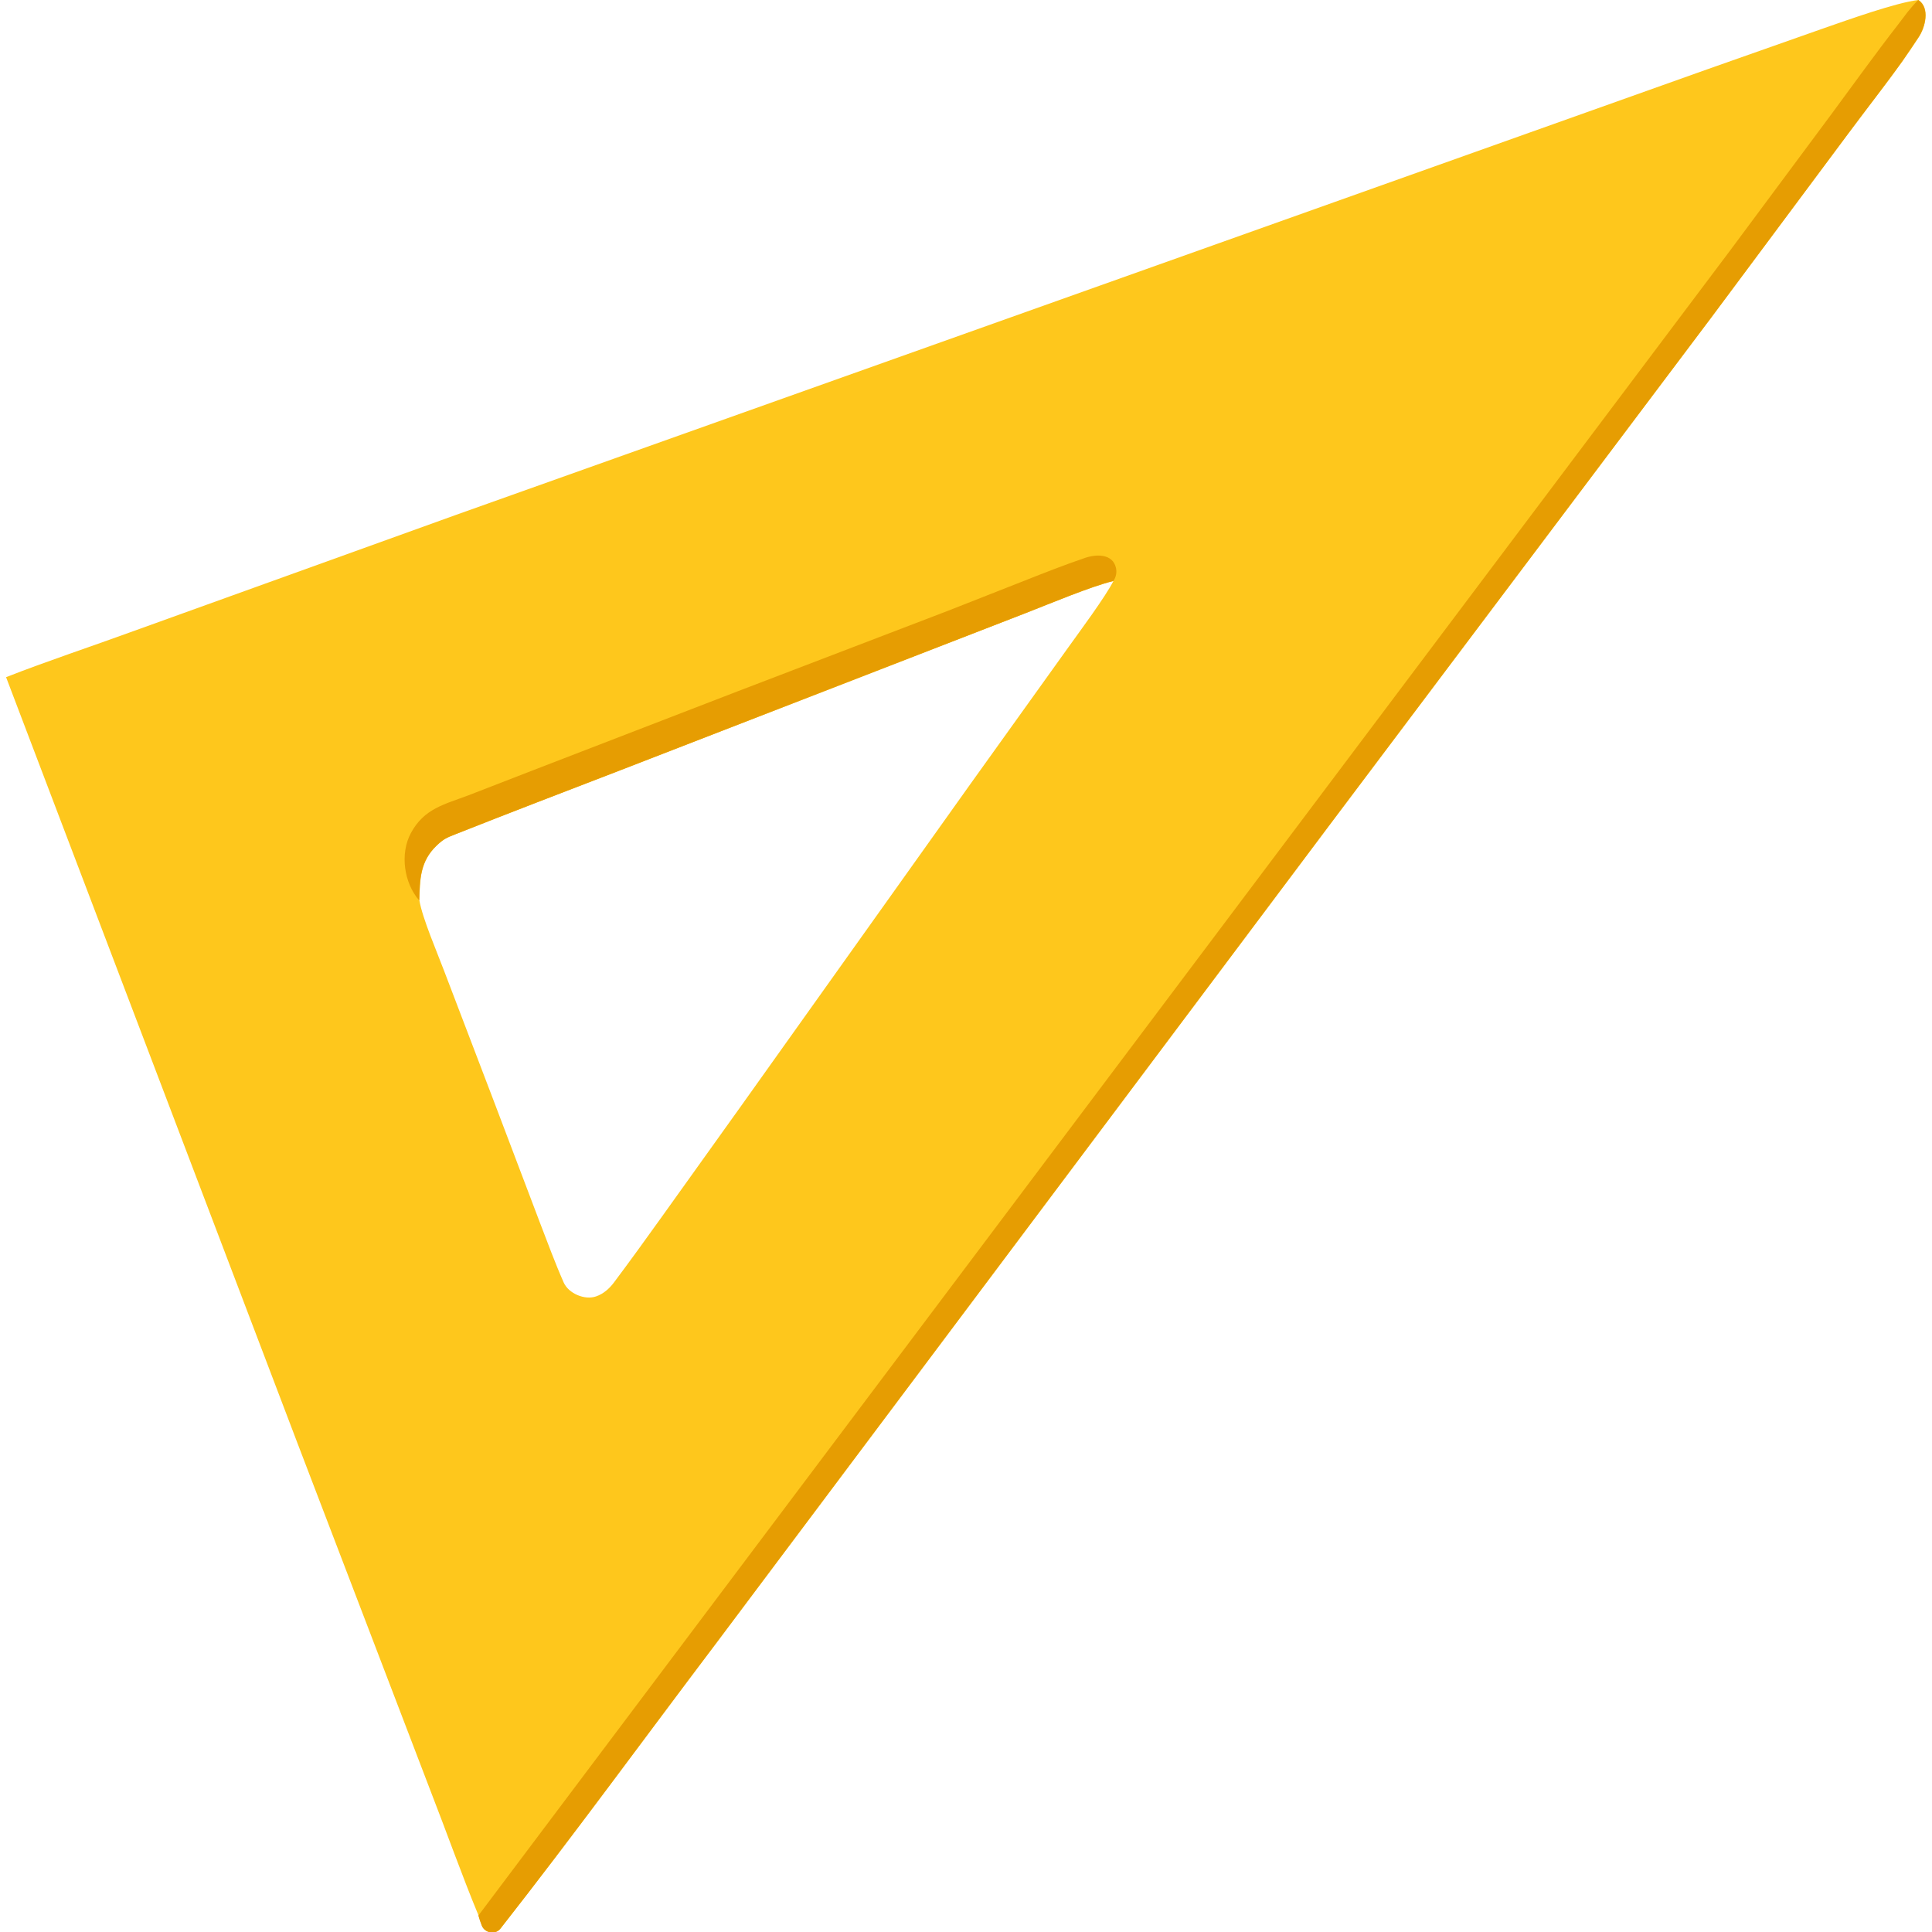
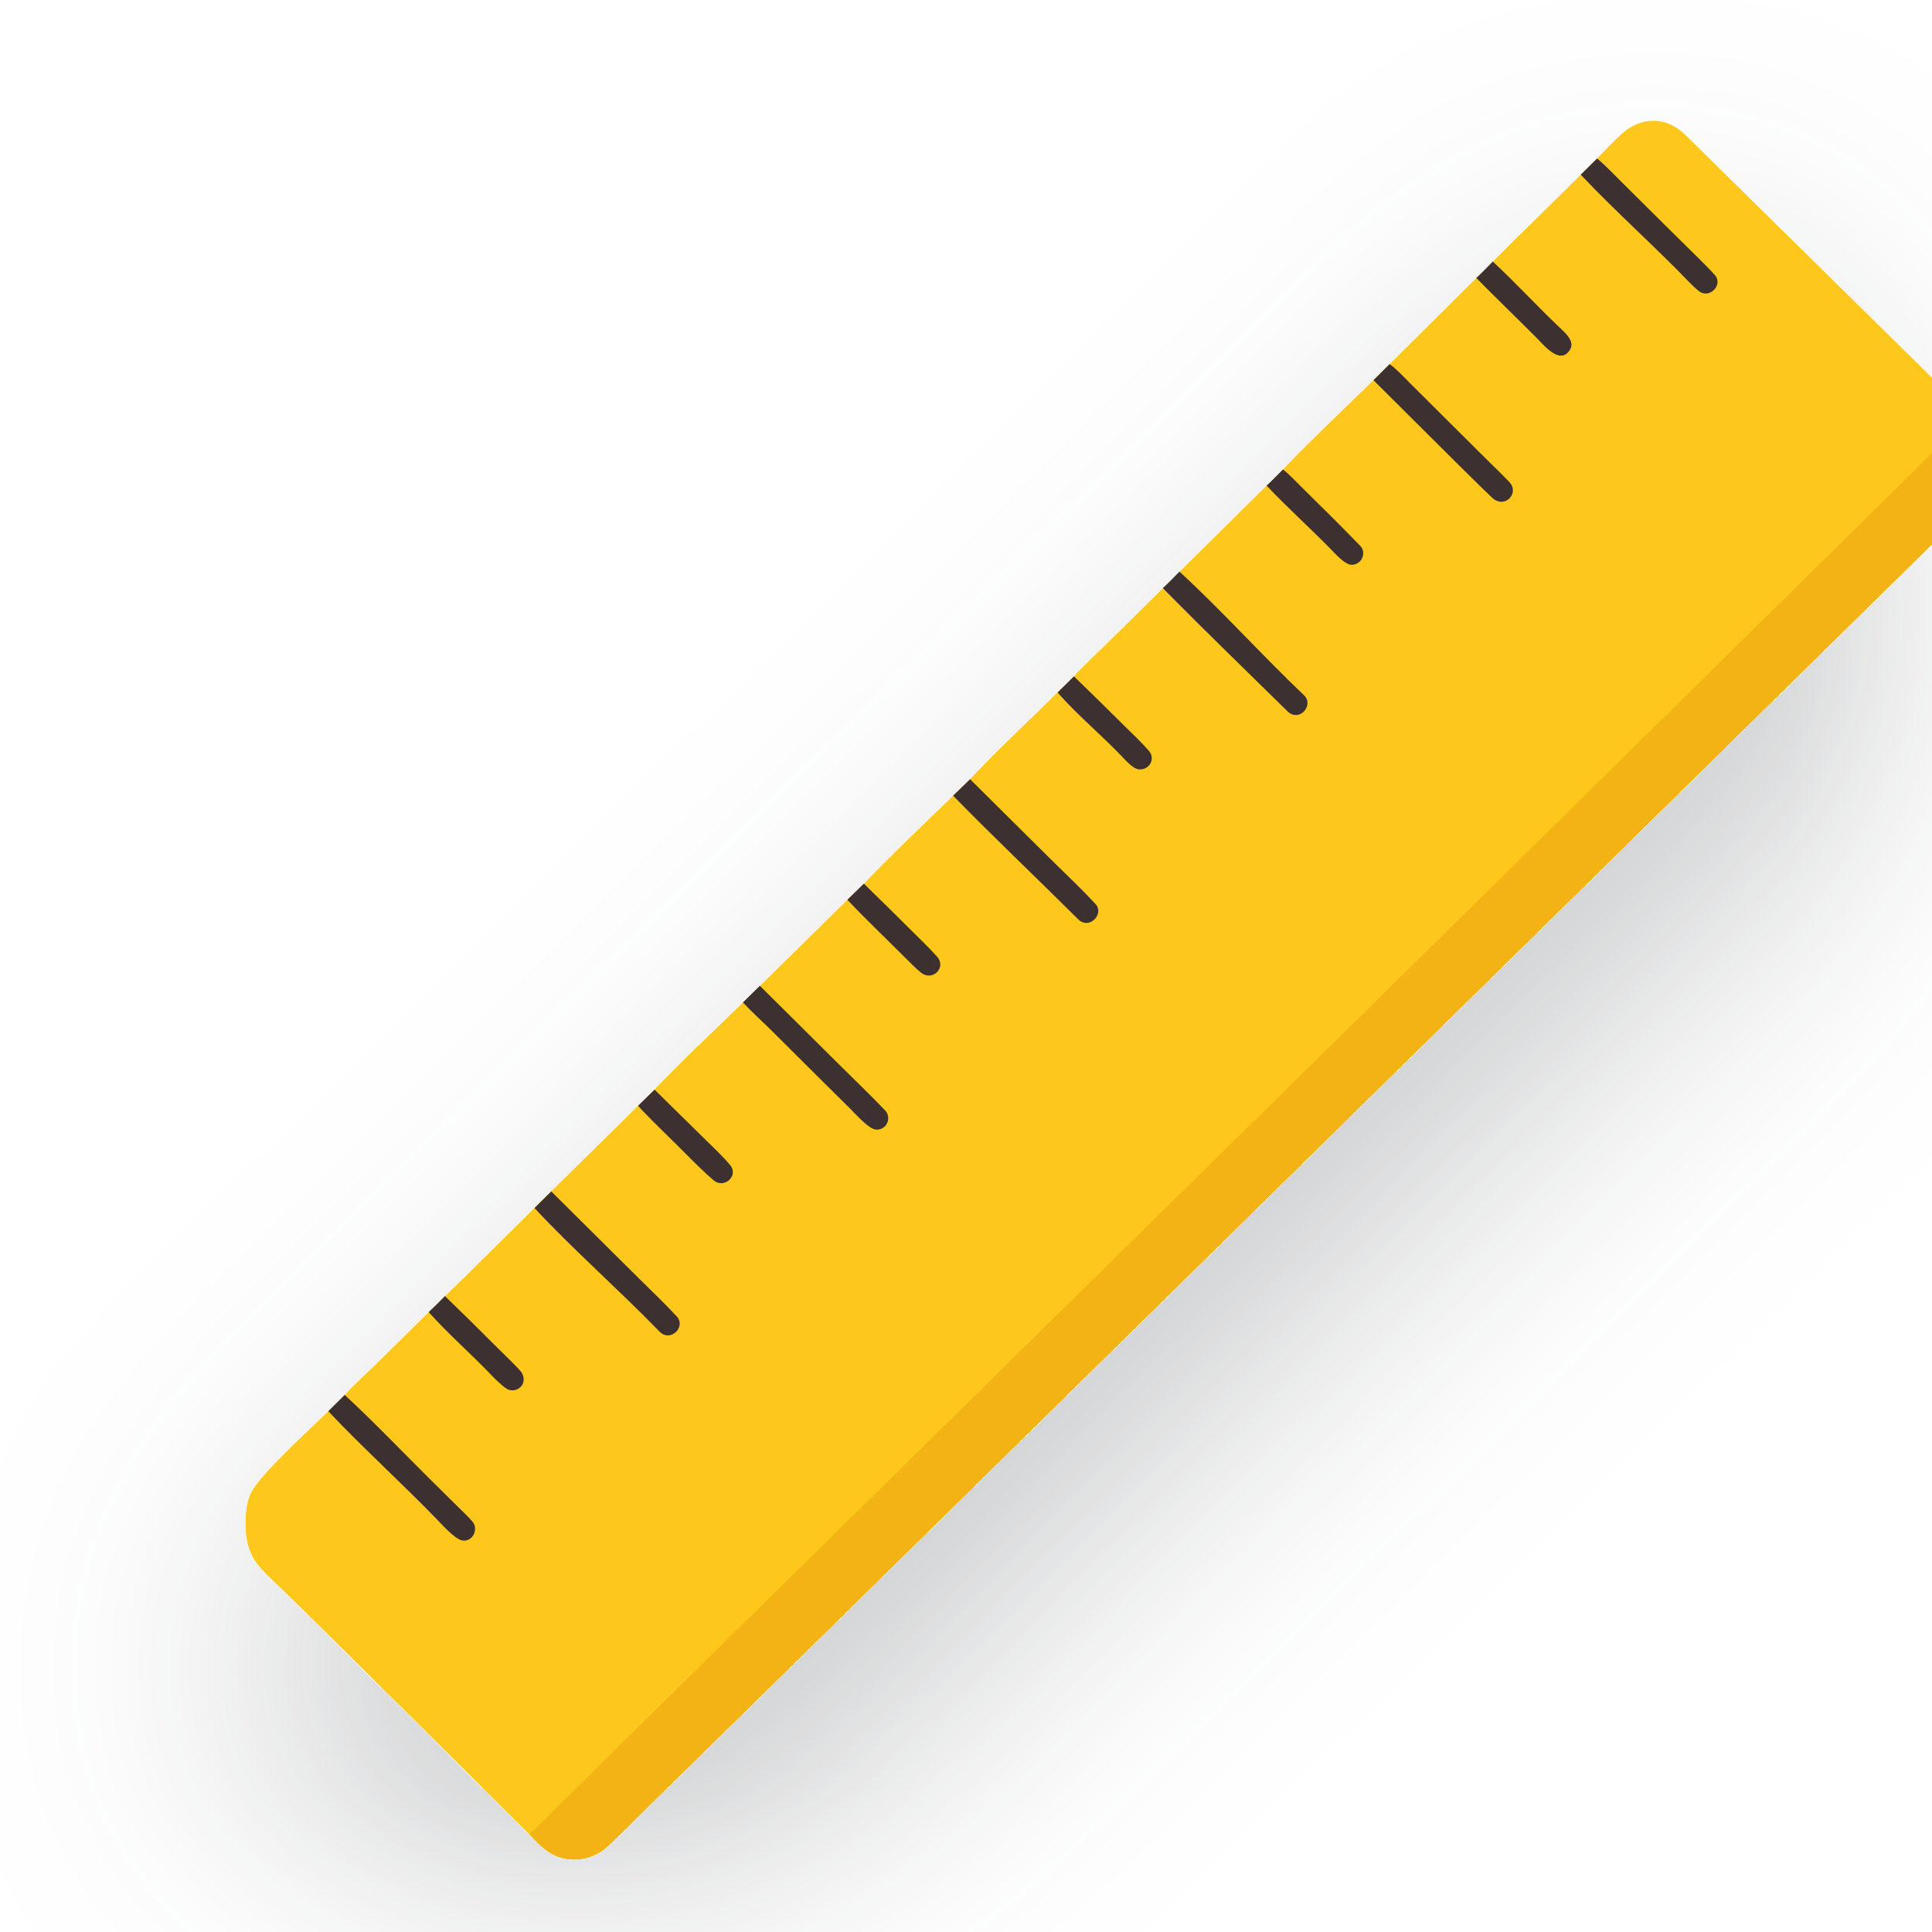
- <svg xmlns="http://www.w3.org/2000/svg" width="32" height="32" viewBox="4 2 31.6 31.8" fill="none">
-   <path d="M35.477 2.62C35.591 2.454 35.674 2.129 35.477 2C35.11 2.041 34.297 2.334 33.927 2.462L31.992 3.144L25.876 5.322L11.397 10.478L6.099 12.387C5.418 12.636 4.667 12.884 4 13.146L8.797 25.756L10.989 31.484C11.241 32.13 11.514 32.897 11.777 33.529C11.792 33.583 11.811 33.637 11.833 33.693C11.88 33.817 12.056 33.849 12.138 33.745C13.337 32.216 14.517 30.598 15.686 29.051L25.771 15.599L32.075 7.217L34.331 4.187C34.686 3.708 35.169 3.105 35.477 2.62ZM20.79 12.089C21.173 11.94 21.86 11.651 22.227 11.563C22.092 11.828 21.669 12.396 21.485 12.654L19.878 14.897L16.093 20.211L14.802 22.016C14.539 22.383 14.275 22.75 14.004 23.111C13.928 23.212 13.831 23.297 13.712 23.338C13.525 23.404 13.258 23.291 13.178 23.109C13.037 22.79 12.913 22.452 12.787 22.125L12.013 20.084L11.208 17.975C11.092 17.667 10.855 17.12 10.803 16.821C10.812 16.472 10.815 16.177 11.091 15.915C11.203 15.81 11.251 15.789 11.395 15.732C12.292 15.377 13.194 15.032 14.095 14.685L18.387 13.021L20.79 12.089Z" fill="#FEC71C" />
-   <path d="M35.474 2C35.67 2.129 35.588 2.454 35.474 2.619L35.215 3.002C34.932 3.398 34.594 3.828 34.329 4.187L32.073 7.217L25.768 15.598L15.683 29.051C14.514 30.598 13.334 32.217 12.135 33.745C12.053 33.85 11.876 33.818 11.829 33.694C11.808 33.638 11.788 33.583 11.774 33.529L32.378 6.122L34.045 3.878C34.4 3.397 34.774 2.877 35.138 2.409L35.299 2.197C35.355 2.127 35.413 2.059 35.474 2Z" fill="#E69D02" />
-   <path d="M10.661 15.716C10.481 16.055 10.549 16.533 10.8 16.821C10.81 16.473 10.812 16.177 11.089 15.915C11.2 15.81 11.249 15.789 11.392 15.733C12.29 15.377 13.191 15.032 14.092 14.685L18.384 13.021L20.788 12.089C21.171 11.94 21.858 11.651 22.225 11.563C22.27 11.5 22.285 11.421 22.268 11.346C22.214 11.111 21.944 11.12 21.762 11.182C21.421 11.298 21.087 11.429 20.752 11.562L19.499 12.055L16.054 13.374L12.69 14.672L11.615 15.089C11.219 15.24 10.88 15.305 10.661 15.716Z" fill="#E69D02" />
+ <svg xmlns="http://www.w3.org/2000/svg" preserveAspectRatio="none" overflow="visible" style="display: block;" width="32" height="32" viewBox="0 0 31.472 32" fill="none">
+   <g id="Group 1000004663" transform="translate(-0.8 -0.4) scale(1.2)">
+     <g id="Vector" filter="url(#filter0_d_0_38)">
+       <path d="M22.686 2.177C22.567 2.285 22.458 2.405 22.348 2.521C22.274 2.595 22.2 2.671 22.125 2.744C21.732 3.146 21.324 3.541 20.932 3.943C20.861 4.017 20.783 4.1 20.708 4.17L19.53 5.359L19.311 5.581C18.919 5.969 18.457 6.413 18.082 6.813C18.011 6.885 17.934 6.967 17.86 7.036L16.68 8.223C16.608 8.296 16.529 8.38 16.455 8.45L15.659 9.249C15.537 9.371 15.356 9.543 15.244 9.669L15.023 9.891C14.649 10.265 14.184 10.706 13.835 11.088L13.606 11.316C13.231 11.685 12.749 12.149 12.394 12.53L12.17 12.752L10.983 13.94L10.753 14.169C10.379 14.542 9.903 14.993 9.552 15.373L9.328 15.596L8.148 16.778L7.92 17.007C7.519 17.41 7.113 17.827 6.707 18.223C6.634 18.298 6.561 18.372 6.486 18.444L5.748 19.184C5.642 19.289 5.437 19.481 5.346 19.587L5.123 19.813C4.891 20.043 4.191 20.689 4.074 20.939C4.011 21.074 4 21.22 4 21.367C4 21.557 4.03 21.731 4.138 21.891C4.234 22.032 4.381 22.156 4.501 22.276L5.187 22.962L7.852 25.651C8.001 25.811 8.128 25.954 8.357 25.992C8.536 26.02 8.719 25.974 8.864 25.864C8.967 25.784 9.353 25.384 9.463 25.274L10.797 23.944L15.246 19.496L23.305 11.436L25.919 8.822C26.358 8.383 26.797 7.944 27.238 7.503C27.482 7.259 27.476 6.998 27.47 6.701C27.468 6.634 27.467 6.564 27.468 6.493C27.472 6.268 27.434 6.127 27.291 5.95C27.238 5.881 26.977 5.63 26.901 5.554L26.076 4.728L24.361 3.012C24.088 2.739 23.817 2.466 23.543 2.193C23.289 1.94 22.951 1.937 22.686 2.177Z" fill="#FEC71C" />
+     </g>
+     <path id="Vector_2" d="M8.313 25.191C8.162 25.343 8.009 25.508 7.852 25.651C8.001 25.811 8.128 25.954 8.357 25.992C8.536 26.02 8.719 25.974 8.863 25.864C8.967 25.784 9.352 25.384 9.463 25.274L10.796 23.945L15.246 19.496L23.305 11.437L25.919 8.822C26.358 8.383 26.797 7.944 27.238 7.504C27.482 7.26 27.476 6.998 27.469 6.701C27.468 6.634 27.466 6.565 27.468 6.493C27.472 6.268 27.433 6.127 27.291 5.95C27.256 5.987 27.265 6.058 27.256 6.111C27.225 6.299 27.085 6.399 26.953 6.53L26.525 6.958L24.866 8.62L19.077 14.419L11.46 22.039L9.033 24.469L8.313 25.191Z" fill="#F4B314" />
+     <g id="Group 1000004662">
+       <path id="Vector_3" d="M6.496 20.742C6.128 20.37 5.723 19.941 5.346 19.587L5.123 19.812C5.591 20.317 6.11 20.793 6.586 21.292C6.66 21.369 6.838 21.574 6.938 21.595C7.076 21.624 7.17 21.446 7.081 21.337C7.029 21.273 6.955 21.204 6.894 21.142L6.496 20.742Z" fill="#3C3030" />
+       <path id="Vector_4" d="M12.09 15.059L10.982 13.94L10.752 14.169C10.851 14.28 11.012 14.43 11.12 14.537L11.748 15.173L12.206 15.634C12.28 15.709 12.463 15.92 12.558 15.925C12.601 15.928 12.643 15.913 12.674 15.884C12.736 15.827 12.742 15.725 12.684 15.662C12.492 15.457 12.289 15.259 12.09 15.059Z" fill="#3C3030" />
+       <path id="Vector_5" d="M13.835 11.088L13.605 11.316C14.16 11.894 14.742 12.454 15.305 13.024C15.452 13.172 15.662 12.948 15.539 12.812C15.365 12.62 15.17 12.433 14.986 12.249L13.835 11.088Z" fill="#3C3030" />
+       <path id="Vector_6" d="M9.322 17.961L8.15 16.778L7.922 17.007C8.453 17.587 9.073 18.14 9.619 18.712C9.766 18.867 9.985 18.649 9.853 18.503C9.684 18.317 9.499 18.14 9.322 17.961Z" fill="#3C3030" />
+       <path id="Vector_7" d="M18.37 9.931C17.8 9.38 17.255 8.763 16.678 8.223C16.606 8.297 16.528 8.38 16.453 8.45C16.465 8.463 16.476 8.475 16.488 8.488C17.035 9.051 17.599 9.607 18.155 10.162C18.319 10.298 18.503 10.06 18.37 9.931Z" fill="#3C3030" />
+       <path id="Vector_8" d="M19.823 5.638C19.753 5.566 19.607 5.41 19.53 5.359L19.311 5.581L20.399 6.682C20.572 6.856 20.744 7.031 20.921 7.202C21.091 7.365 21.299 7.142 21.157 6.988C21.067 6.89 20.966 6.793 20.871 6.698L20.335 6.156L19.823 5.638Z" fill="#3C3030" />
+       <path id="Vector_9" d="M22.675 2.841C22.577 2.742 22.452 2.609 22.347 2.521C22.273 2.595 22.199 2.671 22.125 2.744C22.597 3.254 23.132 3.735 23.611 4.242C23.646 4.278 23.696 4.327 23.735 4.356C23.88 4.461 24.066 4.257 23.941 4.124C23.856 4.028 23.768 3.942 23.679 3.852L23.203 3.374L22.675 2.841Z" fill="#3C3030" />
+       <path id="Vector_10" d="M18.324 7.045C18.251 6.972 18.163 6.875 18.083 6.813C18.012 6.885 17.935 6.967 17.861 7.036C18.152 7.352 18.485 7.651 18.78 7.964C18.833 8.019 18.939 8.131 19.018 8.129C19.064 8.128 19.107 8.107 19.137 8.071C19.182 8.016 19.187 7.925 19.135 7.871C18.87 7.591 18.595 7.319 18.324 7.045Z" fill="#3C3030" />
+       <path id="Vector_11" d="M7.425 18.942C7.188 18.7 6.949 18.46 6.707 18.223C6.635 18.298 6.561 18.372 6.486 18.444C6.752 18.747 7.071 19.029 7.348 19.325C7.4 19.381 7.472 19.449 7.534 19.495C7.629 19.566 7.777 19.498 7.775 19.372C7.775 19.337 7.764 19.302 7.744 19.273C7.705 19.217 7.487 19.004 7.425 18.942Z" fill="#3C3030" />
+       <path id="Vector_12" d="M10.22 16.041L9.552 15.373L9.328 15.596C9.344 15.615 9.36 15.633 9.377 15.651C9.572 15.86 9.785 16.061 9.984 16.267C10.103 16.389 10.225 16.512 10.354 16.625C10.489 16.742 10.688 16.576 10.588 16.427C10.483 16.295 10.34 16.162 10.22 16.041Z" fill="#3C3030" />
+       <path id="Vector_13" d="M21.834 4.85C21.529 4.555 21.24 4.235 20.931 3.943C20.86 4.017 20.782 4.101 20.707 4.17C20.976 4.448 21.254 4.719 21.525 4.996C21.535 5.006 21.547 5.02 21.561 5.034C21.66 5.141 21.829 5.324 21.947 5.202C22.069 5.076 21.949 4.961 21.852 4.867C21.846 4.862 21.84 4.856 21.834 4.85Z" fill="#3C3030" />
+       <path id="Vector_14" d="M15.928 10.35C15.702 10.121 15.475 9.894 15.245 9.669L15.023 9.891C15.297 10.21 15.655 10.51 15.941 10.822C15.982 10.866 16.065 10.948 16.127 10.953C16.175 10.957 16.223 10.94 16.257 10.906C16.314 10.852 16.317 10.76 16.267 10.702C16.163 10.579 16.042 10.464 15.928 10.35Z" fill="#3C3030" />
+       <path id="Vector_15" d="M13.051 13.189C12.833 12.968 12.614 12.748 12.393 12.53L12.17 12.752C12.172 12.755 12.175 12.758 12.177 12.761C12.424 13.027 12.687 13.279 12.941 13.539C13.018 13.613 13.091 13.697 13.176 13.763C13.326 13.879 13.521 13.689 13.386 13.536C13.28 13.415 13.165 13.304 13.051 13.189Z" fill="#3C3030" />
+     </g>
+   </g>
+   <defs>
+     <filter id="filter0_d_0_38" x="0" y="1.92648e-09" width="31.472" height="32" filterUnits="userSpaceOnUse" color-interpolation-filters="sRGB">
+       <feFlood flood-opacity="0" result="BackgroundImageFix" />
+       <feColorMatrix in="SourceAlpha" type="matrix" values="0 0 0 0 0 0 0 0 0 0 0 0 0 0 0 0 0 0 127 0" result="hardAlpha" />
+       <feOffset dy="2" />
+       <feGaussianBlur stdDeviation="2" />
+       <feComposite in2="hardAlpha" operator="out" />
+       <feColorMatrix type="matrix" values="0 0 0 0 0.141 0 0 0 0 0.161 0 0 0 0 0.184 0 0 0 0.25 0" />
+       <feBlend mode="normal" in2="BackgroundImageFix" result="effect1_dropShadow_0_38" />
+       <feBlend mode="normal" in="SourceGraphic" in2="effect1_dropShadow_0_38" result="shape" />
+     </filter>
+   </defs>
</svg>
